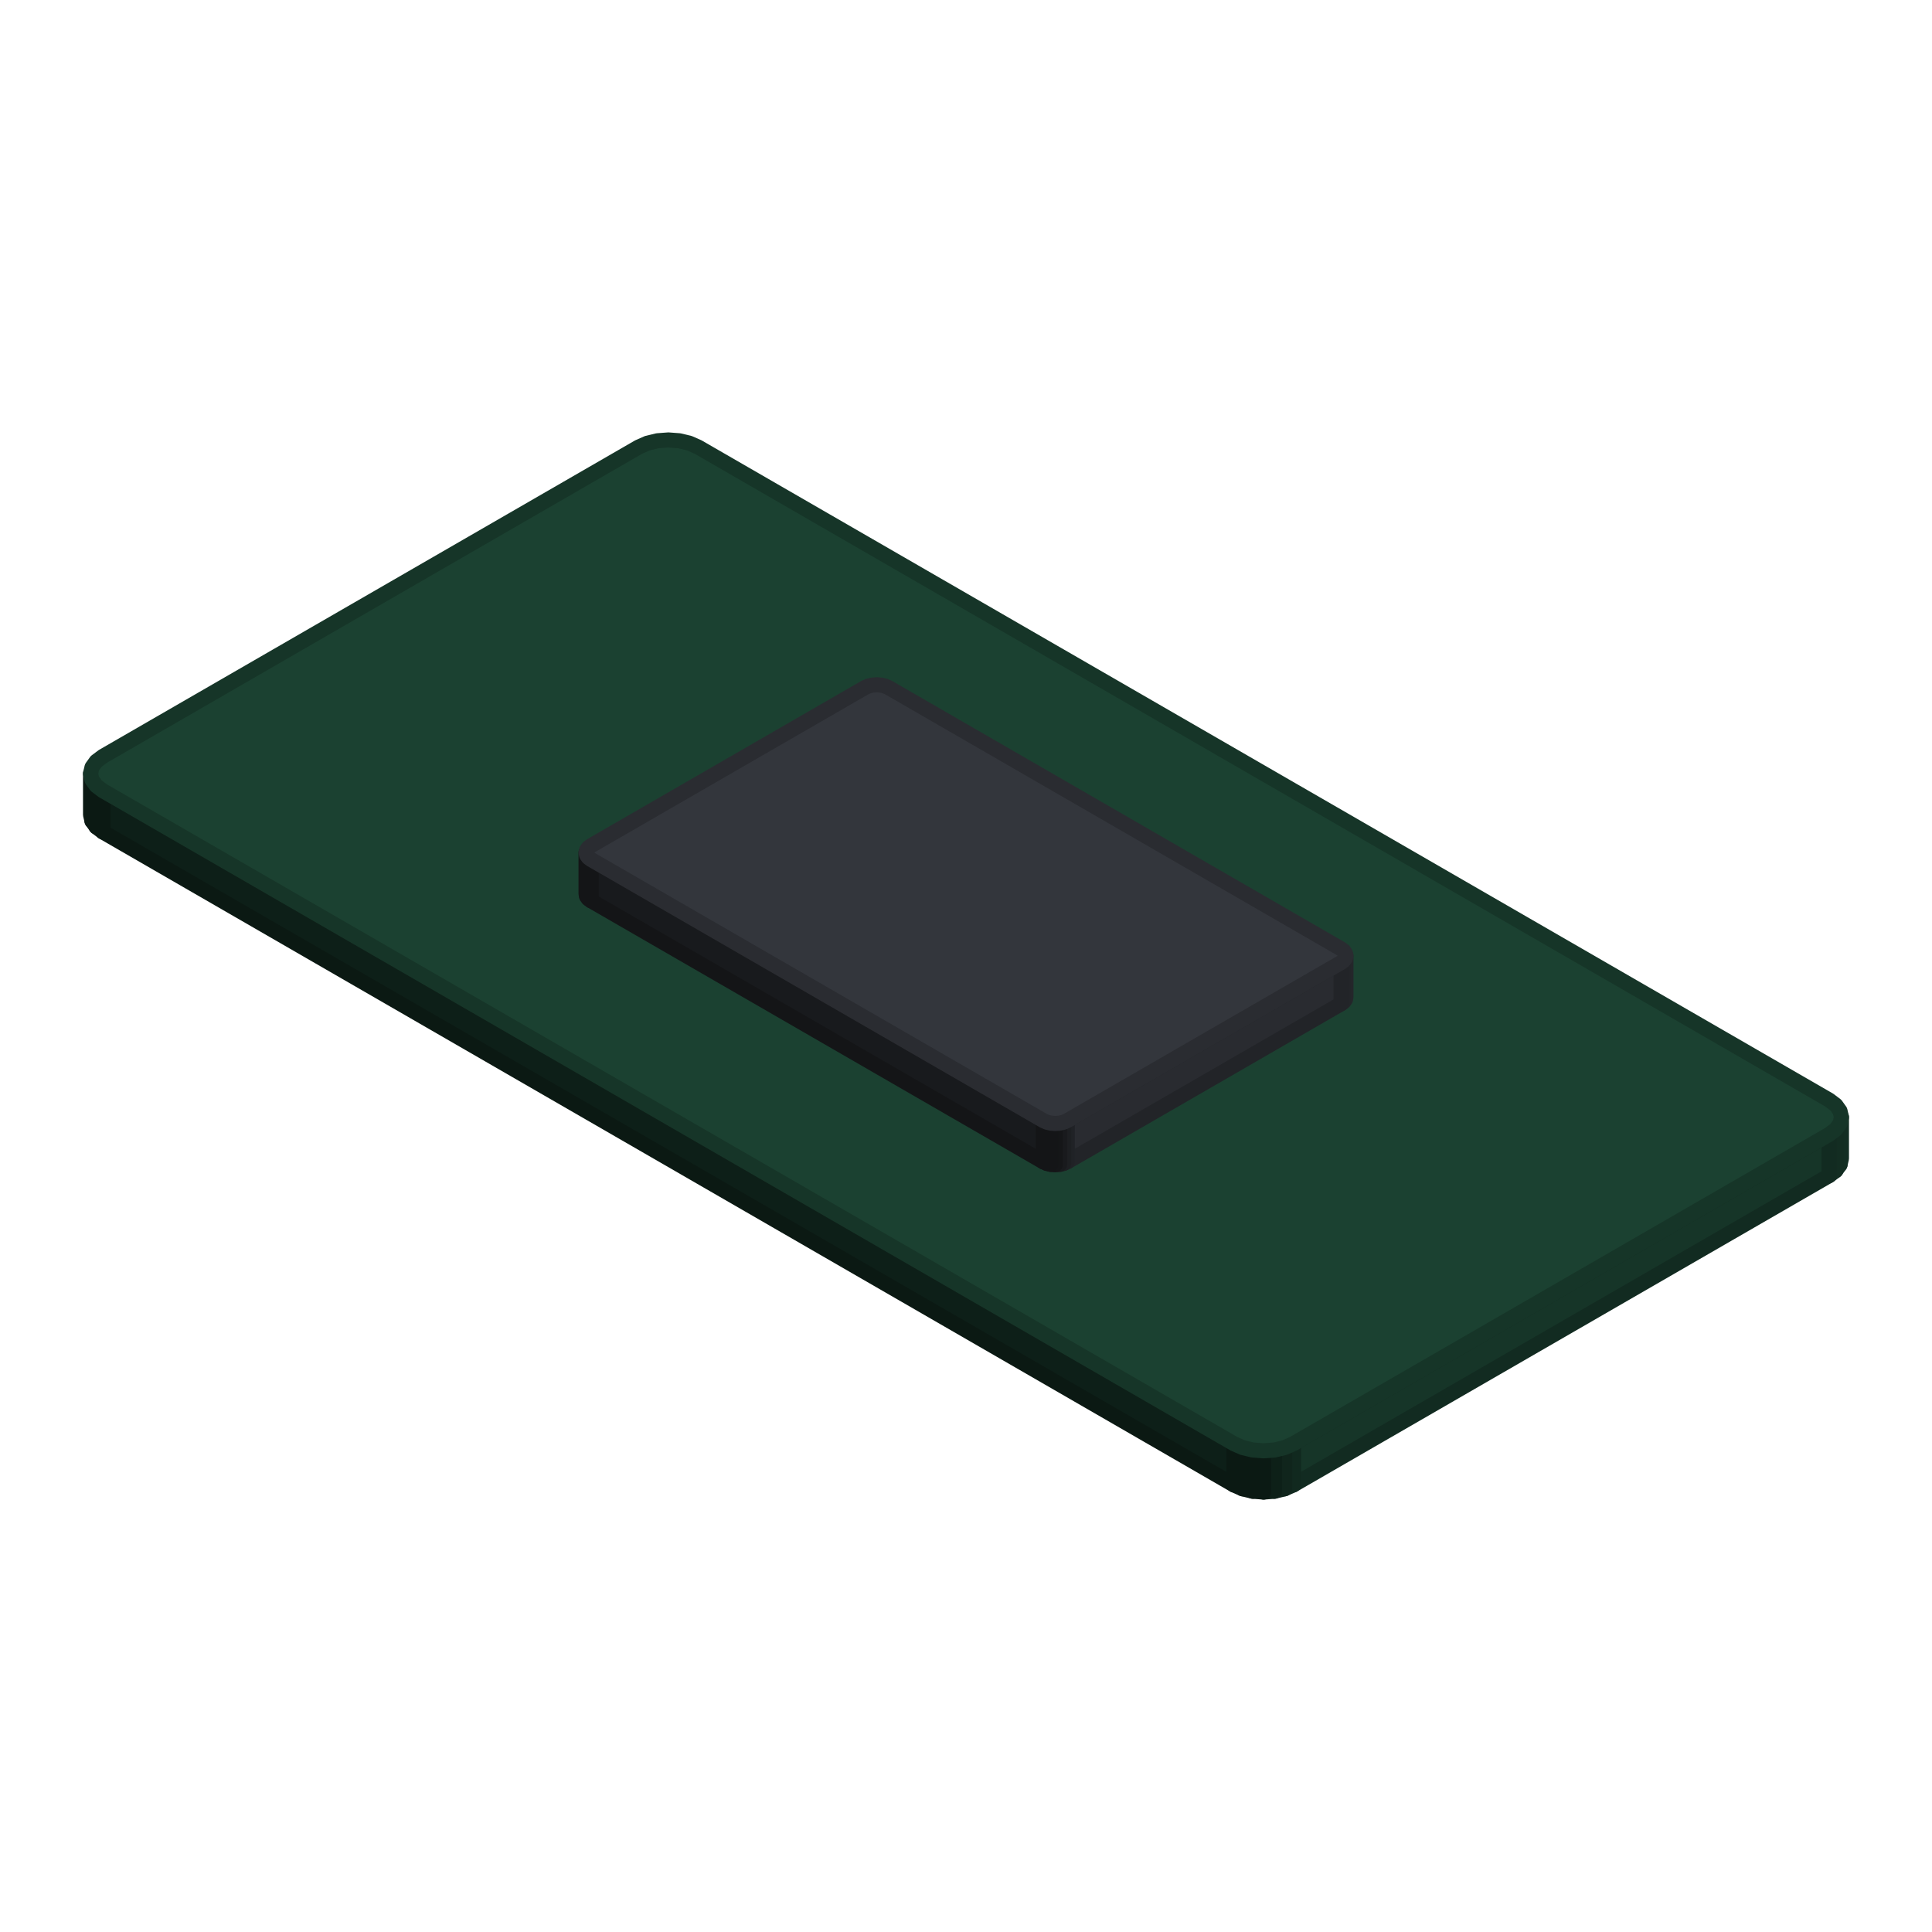
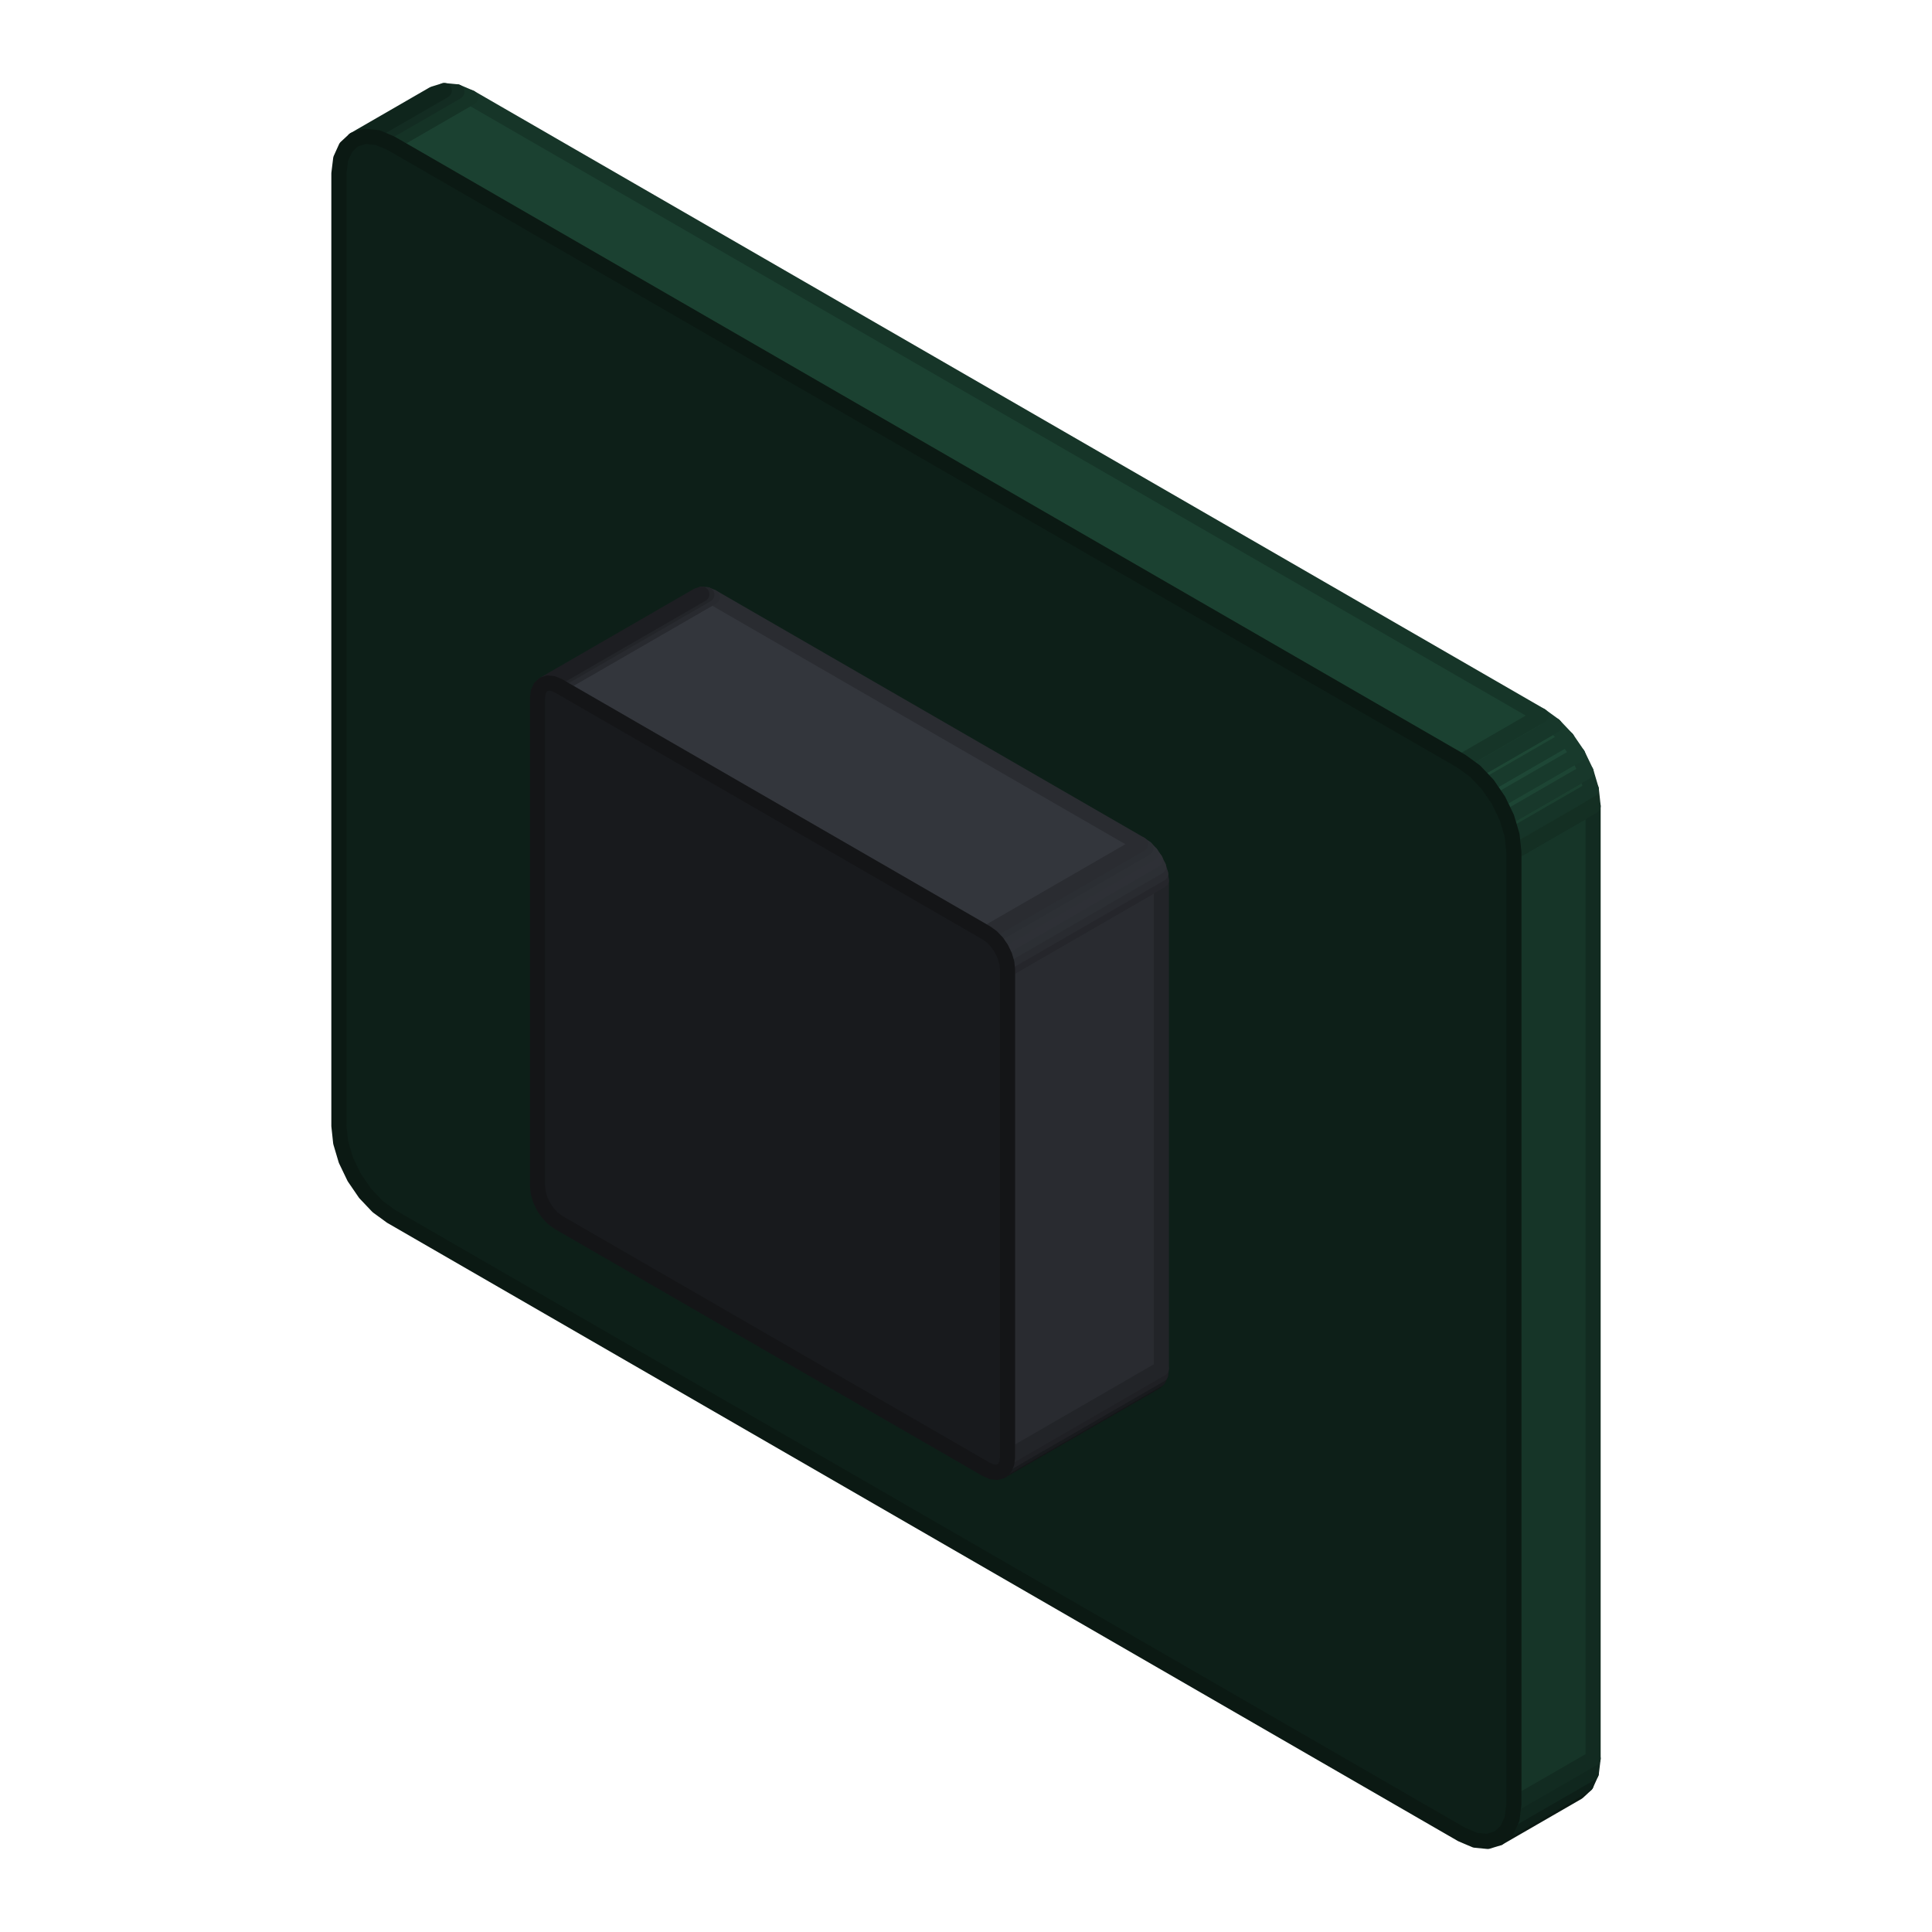
<svg xmlns="http://www.w3.org/2000/svg" viewBox="0 0 64 64" width="64" height="64" role="img" aria-label="Grove Vision AI V2">
  <g shape-rendering="geometricPrecision">
-     <path d="M61 38.375L60.952 38.584L60.952 37.217L61 37.009Z" fill="#18392b" stroke="#142f24" stroke-width=".5" stroke-linejoin="round" />
-     <path d="M60.952 38.584L60.813 38.778L60.813 37.412L60.952 37.217Z" fill="#18392b" stroke="#132e23" stroke-width=".5" stroke-linejoin="round" />
-     <path d="M60.813 38.778L60.592 38.944L60.592 37.578L60.813 37.412Z" fill="#173629" stroke="#132d22" stroke-width=".5" stroke-linejoin="round" />
-     <path d="M60.592 38.944L42.845 49.19L42.845 47.824L60.592 37.578Z" fill="#163528" stroke="#122b21" stroke-width=".5" stroke-linejoin="round" />
-     <path d="M42.845 49.19L42.556 49.318L42.556 47.952L42.845 47.824Z" fill="#153226" stroke="#11291f" stroke-width=".5" stroke-linejoin="round" />
-     <path d="M42.556 49.318L42.22 49.399L42.22 48.033L42.556 47.952Z" fill="#132d22" stroke="#10251c" stroke-width=".5" stroke-linejoin="round" />
-     <path d="M42.22 49.399L41.859 49.426L41.859 48.06L42.22 48.033Z" fill="#10271d" stroke="#0d2018" stroke-width=".5" stroke-linejoin="round" />
-     <path d="M41.859 49.426L41.498 49.399L41.498 48.033L41.859 48.06Z" fill="#0e2018" stroke="#0b1a14" stroke-width=".5" stroke-linejoin="round" />
-     <path d="M41.498 49.399L41.162 49.318L41.162 47.952L41.498 48.033Z" fill="#0d1f18" stroke="#0b1913" stroke-width=".5" stroke-linejoin="round" />
-     <path d="M41.162 49.318L40.873 49.19L40.873 47.824L41.162 47.952Z" fill="#0d1f18" stroke="#0b1913" stroke-width=".5" stroke-linejoin="round" />
-     <path d="M40.873 49.19L3.408 27.56L3.408 26.194L40.873 47.824Z" fill="#0d1f18" stroke="#0b1913" stroke-width=".5" stroke-linejoin="round" />
-     <path d="M3.408 27.56L3.187 27.393L3.187 26.027L3.408 26.194Z" fill="#0d1f18" stroke="#0b1913" stroke-width=".5" stroke-linejoin="round" />
-     <path d="M3.187 27.393L3.048 27.199L3.048 25.833L3.187 26.027Z" fill="#0d1f18" stroke="#0b1913" stroke-width=".5" stroke-linejoin="round" />
-     <path d="M3.048 27.199L3 26.991L3 25.625L3.048 25.833Z" fill="#0d1f18" stroke="#0b1913" stroke-width=".5" stroke-linejoin="round" />
-     <path d="M60.592 36.44L60.813 36.607L60.952 36.801L61 37.009L60.952 37.217L60.813 37.412L60.592 37.578L42.845 47.824L42.556 47.952L42.22 48.033L41.859 48.06L41.498 48.033L41.162 47.952L40.873 47.824L3.408 26.194L3.187 26.027L3.048 25.833L3 25.625L3.048 25.416L3.187 25.222L3.408 25.056L21.155 14.81L21.444 14.682L21.78 14.601L22.141 14.574L22.502 14.601L22.838 14.682L23.127 14.81Z" fill="#1b4131" stroke="#163528" stroke-width=".5" stroke-linejoin="round" />
-     <path d="M44.586 33.025L44.567 33.108L44.567 31.742L44.586 31.658Z" fill="#2d2f35" stroke="#25272b" stroke-width=".5" stroke-linejoin="round" />
-     <path d="M44.567 33.108L44.511 33.186L44.511 31.819L44.567 31.742Z" fill="#2c2f34" stroke="#24262b" stroke-width=".5" stroke-linejoin="round" />
-     <path d="M44.511 33.186L44.423 33.252L44.423 31.886L44.511 31.819Z" fill="#2b2d32" stroke="#232529" stroke-width=".5" stroke-linejoin="round" />
-     <path d="M44.423 33.252L35.352 38.489L35.352 37.123L44.423 31.886Z" fill="#292b30" stroke="#222428" stroke-width=".5" stroke-linejoin="round" />
-     <path d="M35.352 38.489L35.237 38.54L35.237 37.174L35.352 37.123Z" fill="#282a2e" stroke="#202226" stroke-width=".5" stroke-linejoin="round" />
-     <path d="M35.237 38.54L35.102 38.572L35.102 37.206L35.237 37.174Z" fill="#23252a" stroke="#1d1f22" stroke-width=".5" stroke-linejoin="round" />
-     <path d="M35.102 38.572L34.958 38.583L34.958 37.217L35.102 37.206Z" fill="#1f2024" stroke="#191a1d" stroke-width=".5" stroke-linejoin="round" />
-     <path d="M34.958 38.583L34.813 38.572L34.813 37.206L34.958 37.217Z" fill="#191b1e" stroke="#151618" stroke-width=".5" stroke-linejoin="round" />
-     <path d="M34.813 38.572L34.679 38.54L34.679 37.174L34.813 37.206Z" fill="#181a1d" stroke="#141517" stroke-width=".5" stroke-linejoin="round" />
-     <path d="M34.679 38.54L34.563 38.489L34.563 37.123L34.679 37.174Z" fill="#181a1d" stroke="#141517" stroke-width=".5" stroke-linejoin="round" />
-     <path d="M34.563 38.489L19.577 29.837L19.577 28.471L34.563 37.123Z" fill="#181a1d" stroke="#141517" stroke-width=".5" stroke-linejoin="round" />
-     <path d="M19.577 29.837L19.489 29.77L19.489 28.404L19.577 28.471Z" fill="#181a1d" stroke="#141517" stroke-width=".5" stroke-linejoin="round" />
-     <path d="M19.489 29.77L19.433 29.693L19.433 28.326L19.489 28.404Z" fill="#181a1d" stroke="#141517" stroke-width=".5" stroke-linejoin="round" />
-     <path d="M19.433 29.693L19.414 29.609L19.414 28.243L19.433 28.326Z" fill="#181a1d" stroke="#141517" stroke-width=".5" stroke-linejoin="round" />
-     <path d="M44.423 31.431L44.511 31.497L44.567 31.575L44.586 31.658L44.567 31.742L44.511 31.819L44.423 31.886L35.352 37.123L35.237 37.174L35.102 37.206L34.958 37.217L34.813 37.206L34.679 37.174L34.563 37.123L19.577 28.471L19.489 28.404L19.433 28.326L19.414 28.243L19.433 28.16L19.489 28.082L19.577 28.015L28.648 22.779L28.763 22.727L28.898 22.695L29.042 22.684L29.187 22.695L29.321 22.727L29.437 22.779Z" fill="#33363c" stroke="#2a2c31" stroke-width=".5" stroke-linejoin="round" />
+     <path d="M52.267 59.373L52.542 59.118L49.917 60.634L49.641 60.889Z" fill="#0d1f18" stroke="#0b1913" stroke-width=".5" stroke-linejoin="round" />
+     <path d="M52.542 59.118L52.715 58.736L50.09 60.252L49.917 60.634Z" fill="#10261d" stroke="#0d1f18" stroke-width=".5" stroke-linejoin="round" />
+     <path d="M52.715 58.736L52.774 58.253L50.149 59.768L50.09 60.252Z" fill="#143024" stroke="#10271e" stroke-width=".5" stroke-linejoin="round" />
+     <path d="M52.774 58.253L52.774 26.704L50.149 28.22L50.149 59.768Z" fill="#163528" stroke="#122b21" stroke-width=".5" stroke-linejoin="round" />
+     <path d="M52.774 26.704L52.715 26.152L50.09 27.668L50.149 28.22Z" fill="#18392b" stroke="#142f23" stroke-width=".5" stroke-linejoin="round" />
+     <path d="M52.715 26.152L52.542 25.57L49.917 27.086L50.09 27.668Z" fill="#1b4030" stroke="#163428" stroke-width=".5" stroke-linejoin="round" />
+     <path d="M52.542 25.57L52.267 24.997L49.641 26.513L49.917 27.086Z" fill="#1d4534" stroke="#18382b" stroke-width=".5" stroke-linejoin="round" />
+     <path d="M52.267 24.997L51.908 24.472L49.283 25.988L49.641 26.513Z" fill="#1e4736" stroke="#183a2c" stroke-width=".5" stroke-linejoin="round" />
+     <path d="M51.908 24.472L51.491 24.032L48.865 25.547L49.283 25.988Z" fill="#1e4735" stroke="#183a2c" stroke-width=".5" stroke-linejoin="round" />
+     <path d="M51.491 24.032L51.043 23.705L48.417 25.221L48.865 25.547Z" fill="#1c4433" stroke="#17372a" stroke-width=".5" stroke-linejoin="round" />
+     <path d="M51.043 23.705L15.583 3.232L12.957 4.748L48.417 25.221Z" fill="#1b4131" stroke="#163528" stroke-width=".5" stroke-linejoin="round" />
+     <path d="M15.583 3.232L15.135 3.041L12.509 4.557L12.957 4.748Z" fill="#1a3e2f" stroke="#153326" stroke-width=".5" stroke-linejoin="round" />
+     <path d="M15.135 3.041L14.717 3L12.092 4.516L12.509 4.557Z" fill="#173629" stroke="#132c22" stroke-width=".5" stroke-linejoin="round" />
+     <path d="M14.717 3L14.359 3.111L11.733 4.627L12.092 4.516Z" fill="#132d22" stroke="#0f251c" stroke-width=".5" stroke-linejoin="round" />
+     <path d="M48.417 60.768L48.865 60.959L49.283 61L49.641 60.889L49.917 60.634L50.09 60.252L50.149 59.768L50.149 28.22L50.09 27.668L49.917 27.086L49.641 26.513L49.283 25.988L48.865 25.547L48.417 25.221L12.957 4.748L12.509 4.557L12.092 4.516L11.733 4.627L11.458 4.882L11.285 5.264L11.226 5.747L11.226 37.296L11.285 37.848L11.458 38.43L11.733 39.003L12.092 39.528L12.509 39.968L12.957 40.295Z" fill="#0d1f18" stroke="#0b1913" stroke-width=".5" stroke-linejoin="round" />
+     <path d="M38.269 45.788L38.379 45.686L33.282 48.628L33.172 48.73Z" fill="#181a1d" stroke="#141517" stroke-width=".5" stroke-linejoin="round" />
+     <path d="M38.379 45.686L38.448 45.533L33.352 48.475L33.282 48.628Z" fill="#1e1f23" stroke="#181a1d" stroke-width=".5" stroke-linejoin="round" />
+     <path d="M38.448 45.533L38.472 45.339L33.375 48.282L33.352 48.475Z" fill="#26282c" stroke="#1f2024" stroke-width=".5" stroke-linejoin="round" />
+     <path d="M38.472 45.339L38.472 29.165L33.375 32.108L33.375 48.282Z" fill="#292b30" stroke="#222428" stroke-width=".5" stroke-linejoin="round" />
+     <path d="M38.472 29.165L38.448 28.945L33.352 31.887L33.375 32.108Z" fill="#2d2f34" stroke="#25262b" stroke-width=".5" stroke-linejoin="round" />
+     <path d="M38.448 28.945L38.379 28.712L33.282 31.654L33.352 31.887Z" fill="#32353b" stroke="#292b30" stroke-width=".5" stroke-linejoin="round" />
+     <path d="M38.379 28.712L38.269 28.483L33.172 31.425L33.282 31.654Z" fill="#36393f" stroke="#2c2f34" stroke-width=".5" stroke-linejoin="round" />
+     <path d="M38.269 28.483L38.125 28.273L33.029 31.215L33.172 31.425Z" fill="#383b41" stroke="#2e3036" stroke-width=".5" stroke-linejoin="round" />
+     <path d="M38.125 28.273L37.958 28.096L32.862 31.039L33.029 31.215Z" fill="#373a41" stroke="#2d3035" stroke-width=".5" stroke-linejoin="round" />
+     <path d="M37.958 28.096L37.779 27.966L32.683 30.908L32.862 31.039Z" fill="#35383e" stroke="#2b2e33" stroke-width=".5" stroke-linejoin="round" />
+     <path d="M37.779 27.966L23.595 19.777L18.499 22.719L32.683 30.908Z" fill="#33363c" stroke="#2a2c31" stroke-width=".5" stroke-linejoin="round" />
+     <path d="M23.595 19.777L23.416 19.7L18.319 22.643L18.499 22.719Z" fill="#313339" stroke="#282a2f" stroke-width=".5" stroke-linejoin="round" />
+     <path d="M23.416 19.7L23.249 19.684L18.152 22.626L18.319 22.643Z" fill="#2b2d32" stroke="#232529" stroke-width=".5" stroke-linejoin="round" />
+     <path d="M23.249 19.684L23.106 19.728L18.009 22.671L18.152 22.626Z" fill="#232529" stroke="#1d1e22" stroke-width=".5" stroke-linejoin="round" />
+     <path d="M32.683 48.682L32.862 48.758L33.029 48.775L33.172 48.73L33.282 48.628L33.352 48.475L33.375 48.282L33.375 32.108L33.352 31.887L33.282 31.654L33.172 31.425L33.029 31.215L32.862 31.039L32.683 30.908L18.499 22.719L18.319 22.643L18.152 22.626L18.009 22.671L17.899 22.773L17.83 22.926L17.806 23.119L17.806 39.293L17.83 39.514L17.899 39.747L18.009 39.976L18.152 40.186L18.319 40.362L18.499 40.493Z" fill="#181a1d" stroke="#141517" stroke-width=".5" stroke-linejoin="round" />
  </g>
</svg>
